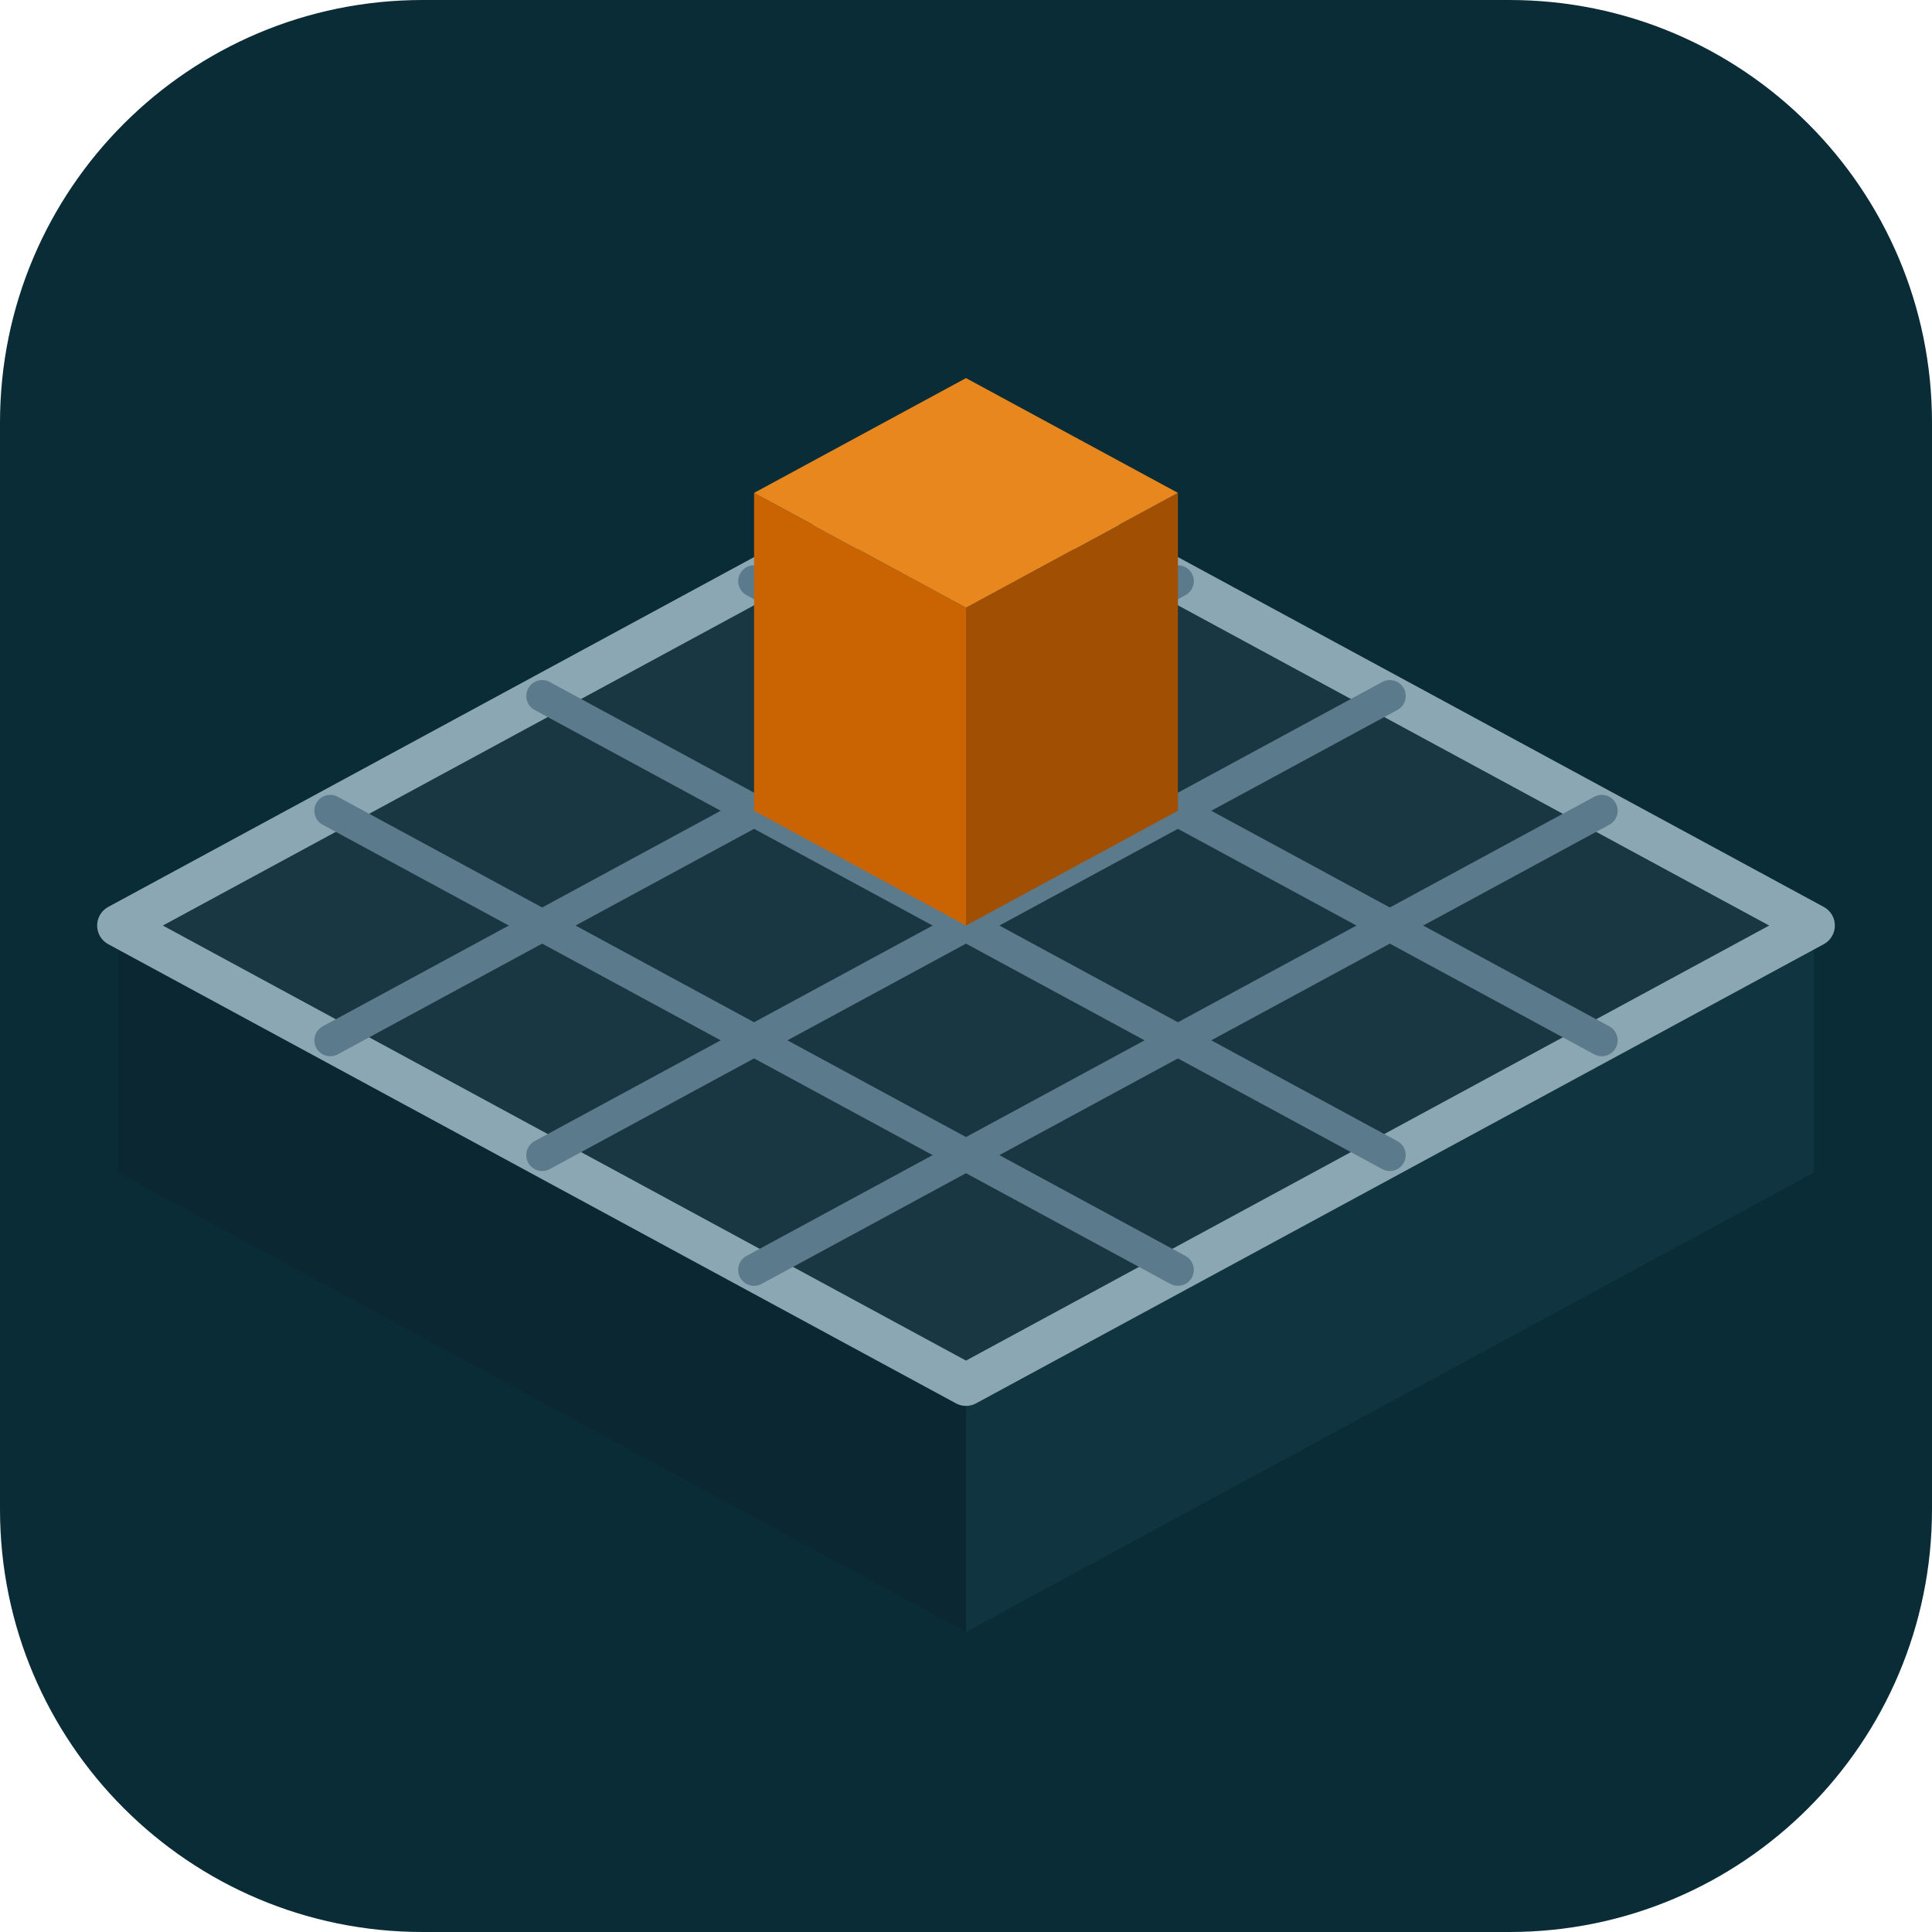
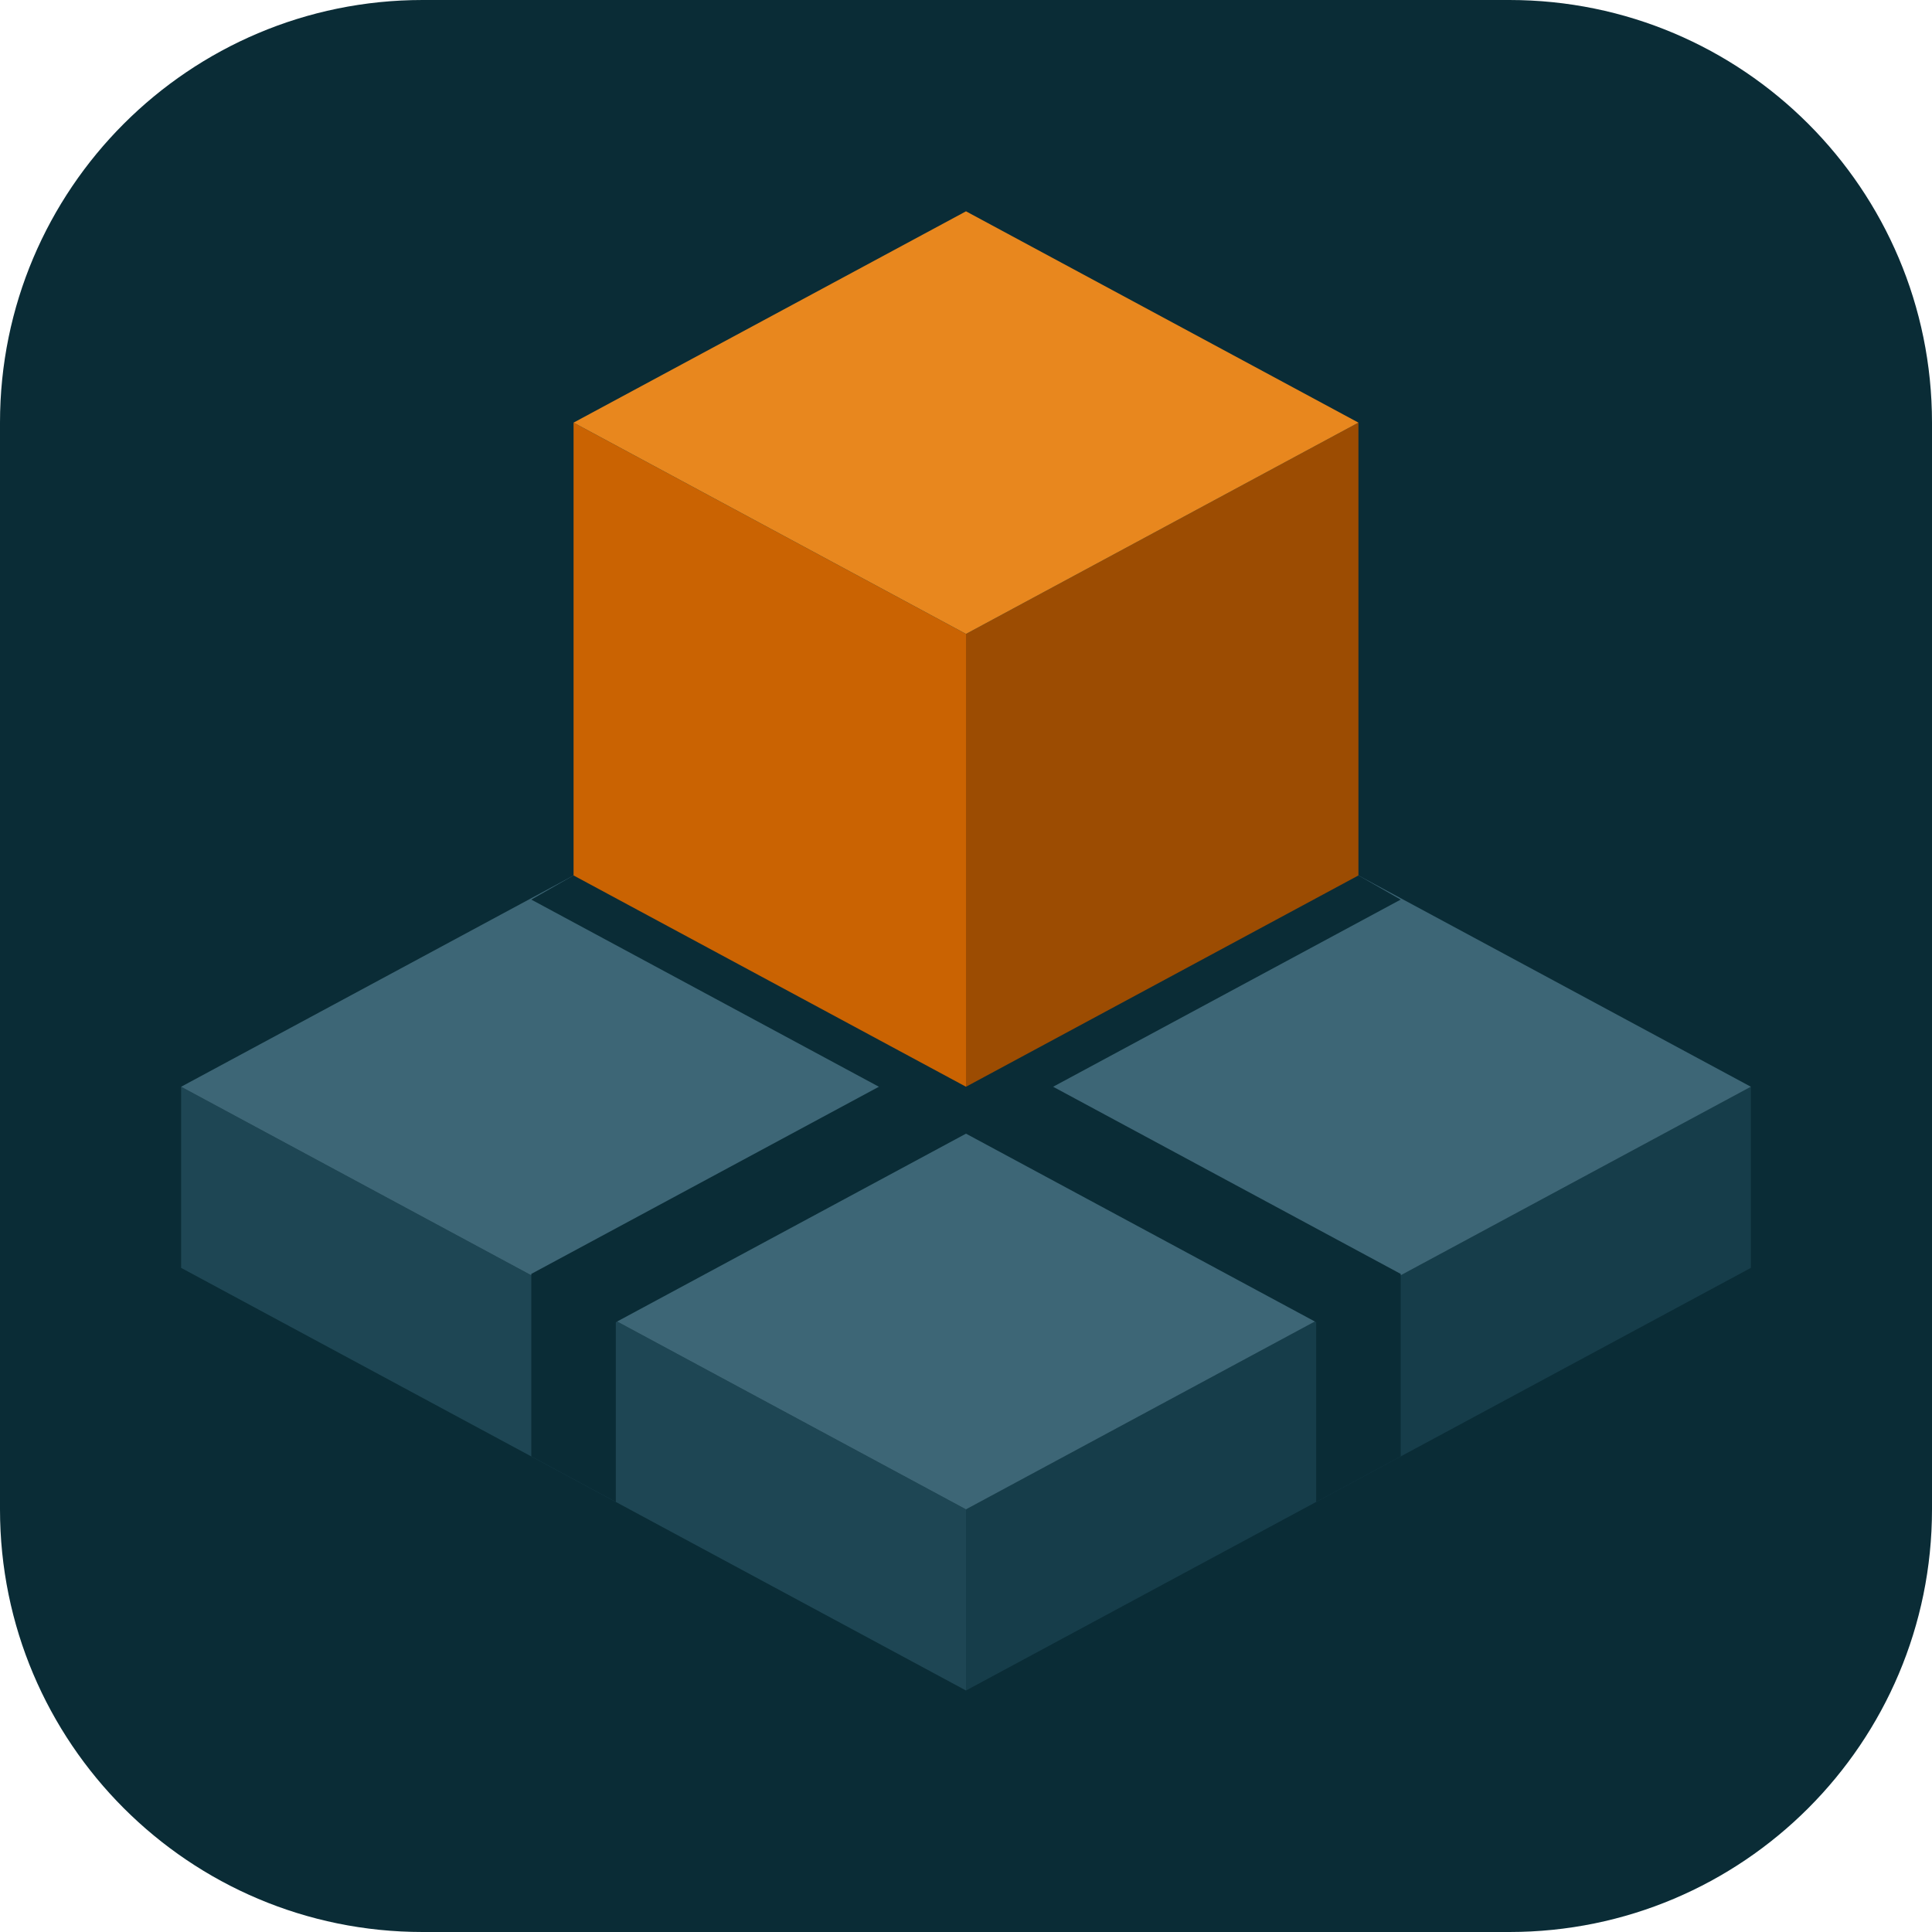
<svg xmlns="http://www.w3.org/2000/svg" viewBox="0 0 64 64" role="img" aria-label="TerreinLab">
+   <defs>
+     <clipPath id="tl-slab">
+       <path d="M6 36 L32 22 L58 36 L58 42 L32 56 L6 42 Z" />
+     </clipPath>
+   </defs>
  <rect width="64" height="64" rx="14" fill="#0a2c36" />
-   <g transform="translate(32 33) scale(1.17) translate(-32 -33)">
-     <path d="M8 31 L32 44 L32 51 L8 38 Z" fill="#0b2731" />
-     <path d="M32 44 L56 31 L56 38 L32 51 Z" fill="#103440" />
-     <path d="M8 31 L32 18 L56 31 L32 44 Z" fill="#183743" stroke="#8aa7b3" stroke-width="1.2" stroke-linejoin="round" />
-     <g stroke="#5b7a8b" stroke-width="0.9" stroke-linecap="round">
-       <path d="M14 27.75 L38 40.75 M20 24.5 L44 37.5 M26 21.25 L50 34.25" />
-       <path d="M14 34.25 L38 21.25 M20 37.5 L44 24.5 M26 40.75 L50 27.75" />
+   <g clip-path="url(#tl-slab)">
+     <path d="M6 36 L32 50 L32 56 L6 42 Z" fill="#1e4654" />
+     <path d="M32 50 L58 36 L58 42 L32 56 Z" fill="#163d4a" />
+     <path d="M6 36 L32 22 L58 36 L32 50 Z" fill="#3d6676" />
+     <g fill="#0a2c36">
+       <path d="M17.6 29.8 L20.4 28.2 L46.4 42.2 L46.4 50 L43.6 50 L43.6 43.8 Z" />
+       <path d="M17.6 42.2 L43.6 28.2 L46.4 29.8 L20.4 43.8 L20.4 50 L17.6 50 Z" />
    </g>
-     <path d="M26 27.75 L32 31 L32 22 L26 18.75 Z" fill="#ca6302" />
-     <path d="M32 31 L38 27.75 L38 18.75 L32 22 Z" fill="#a14f02" />
-     <path d="M26 18.75 L32 15.5 L38 18.75 L32 22 Z" fill="#e8871e" />
  </g>
+   <path d="M19 29 L32 36 L32 21 L19 14 Z" fill="#ca6302" />
+   <path d="M32 36 L45 29 L45 14 L32 21 Z" fill="#9c4c02" />
+   <path d="M19 14 L32 7 L45 14 L32 21 Z" fill="#e8871e" />
</svg>
